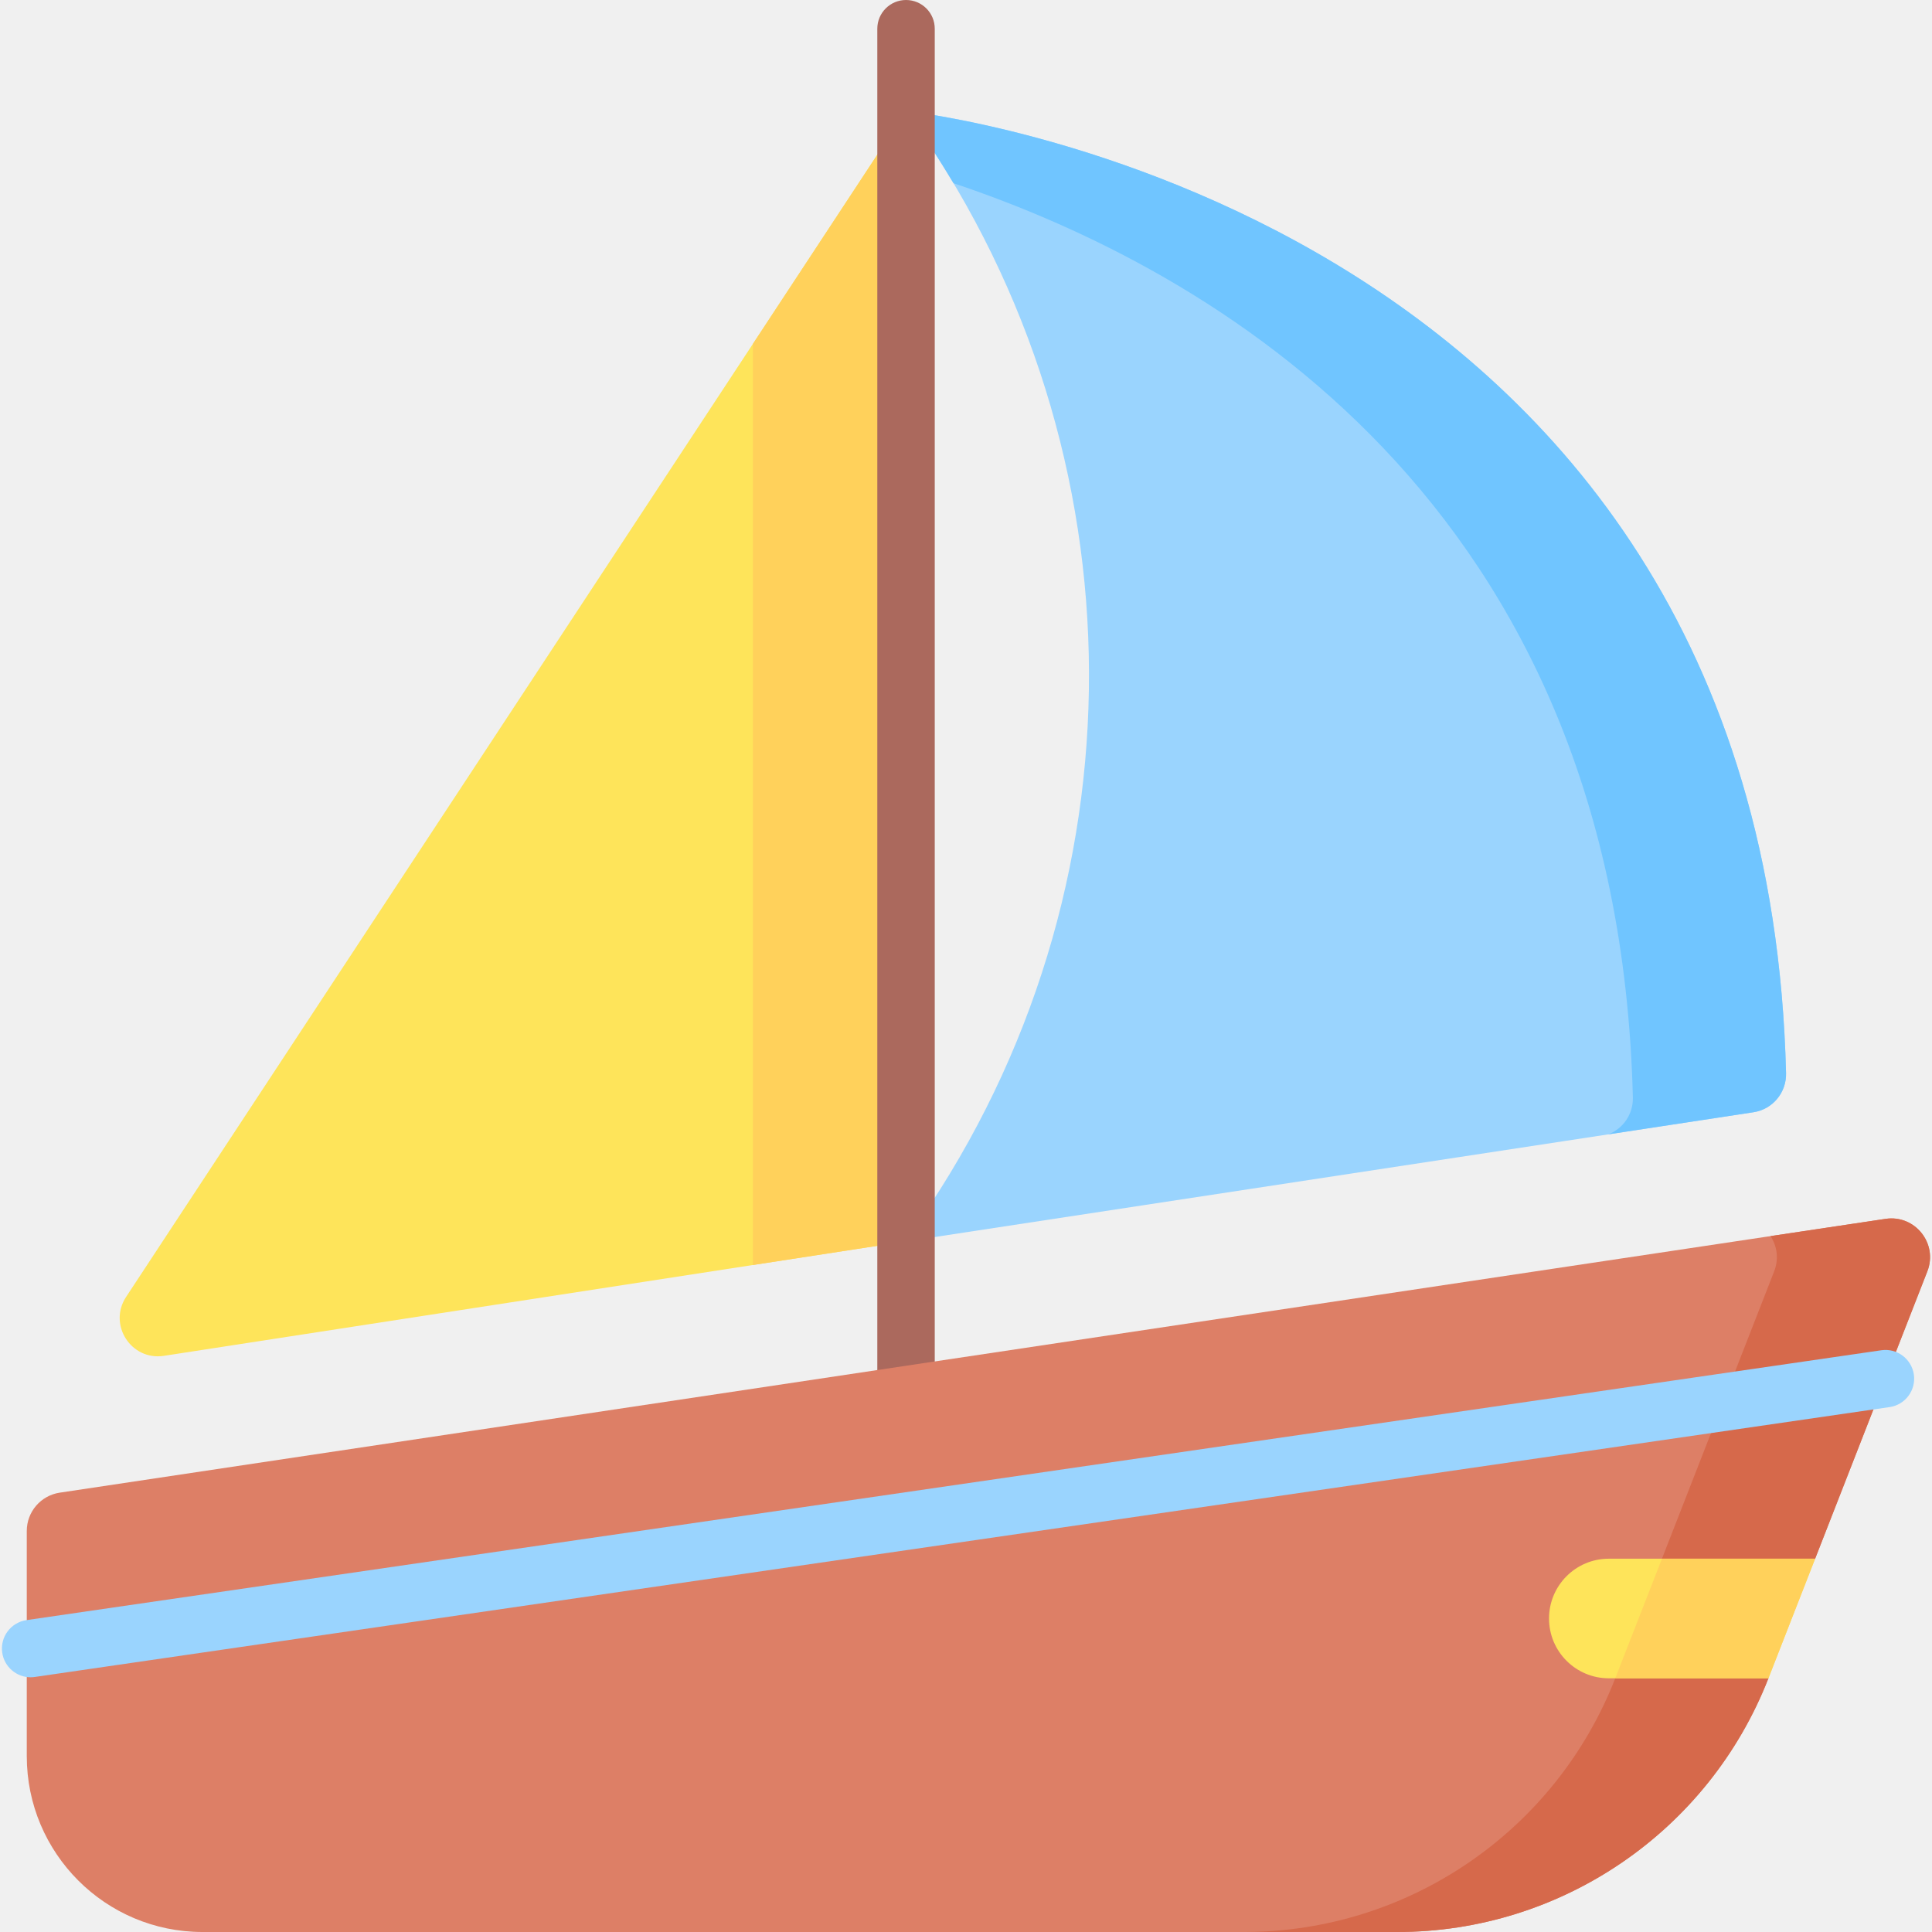
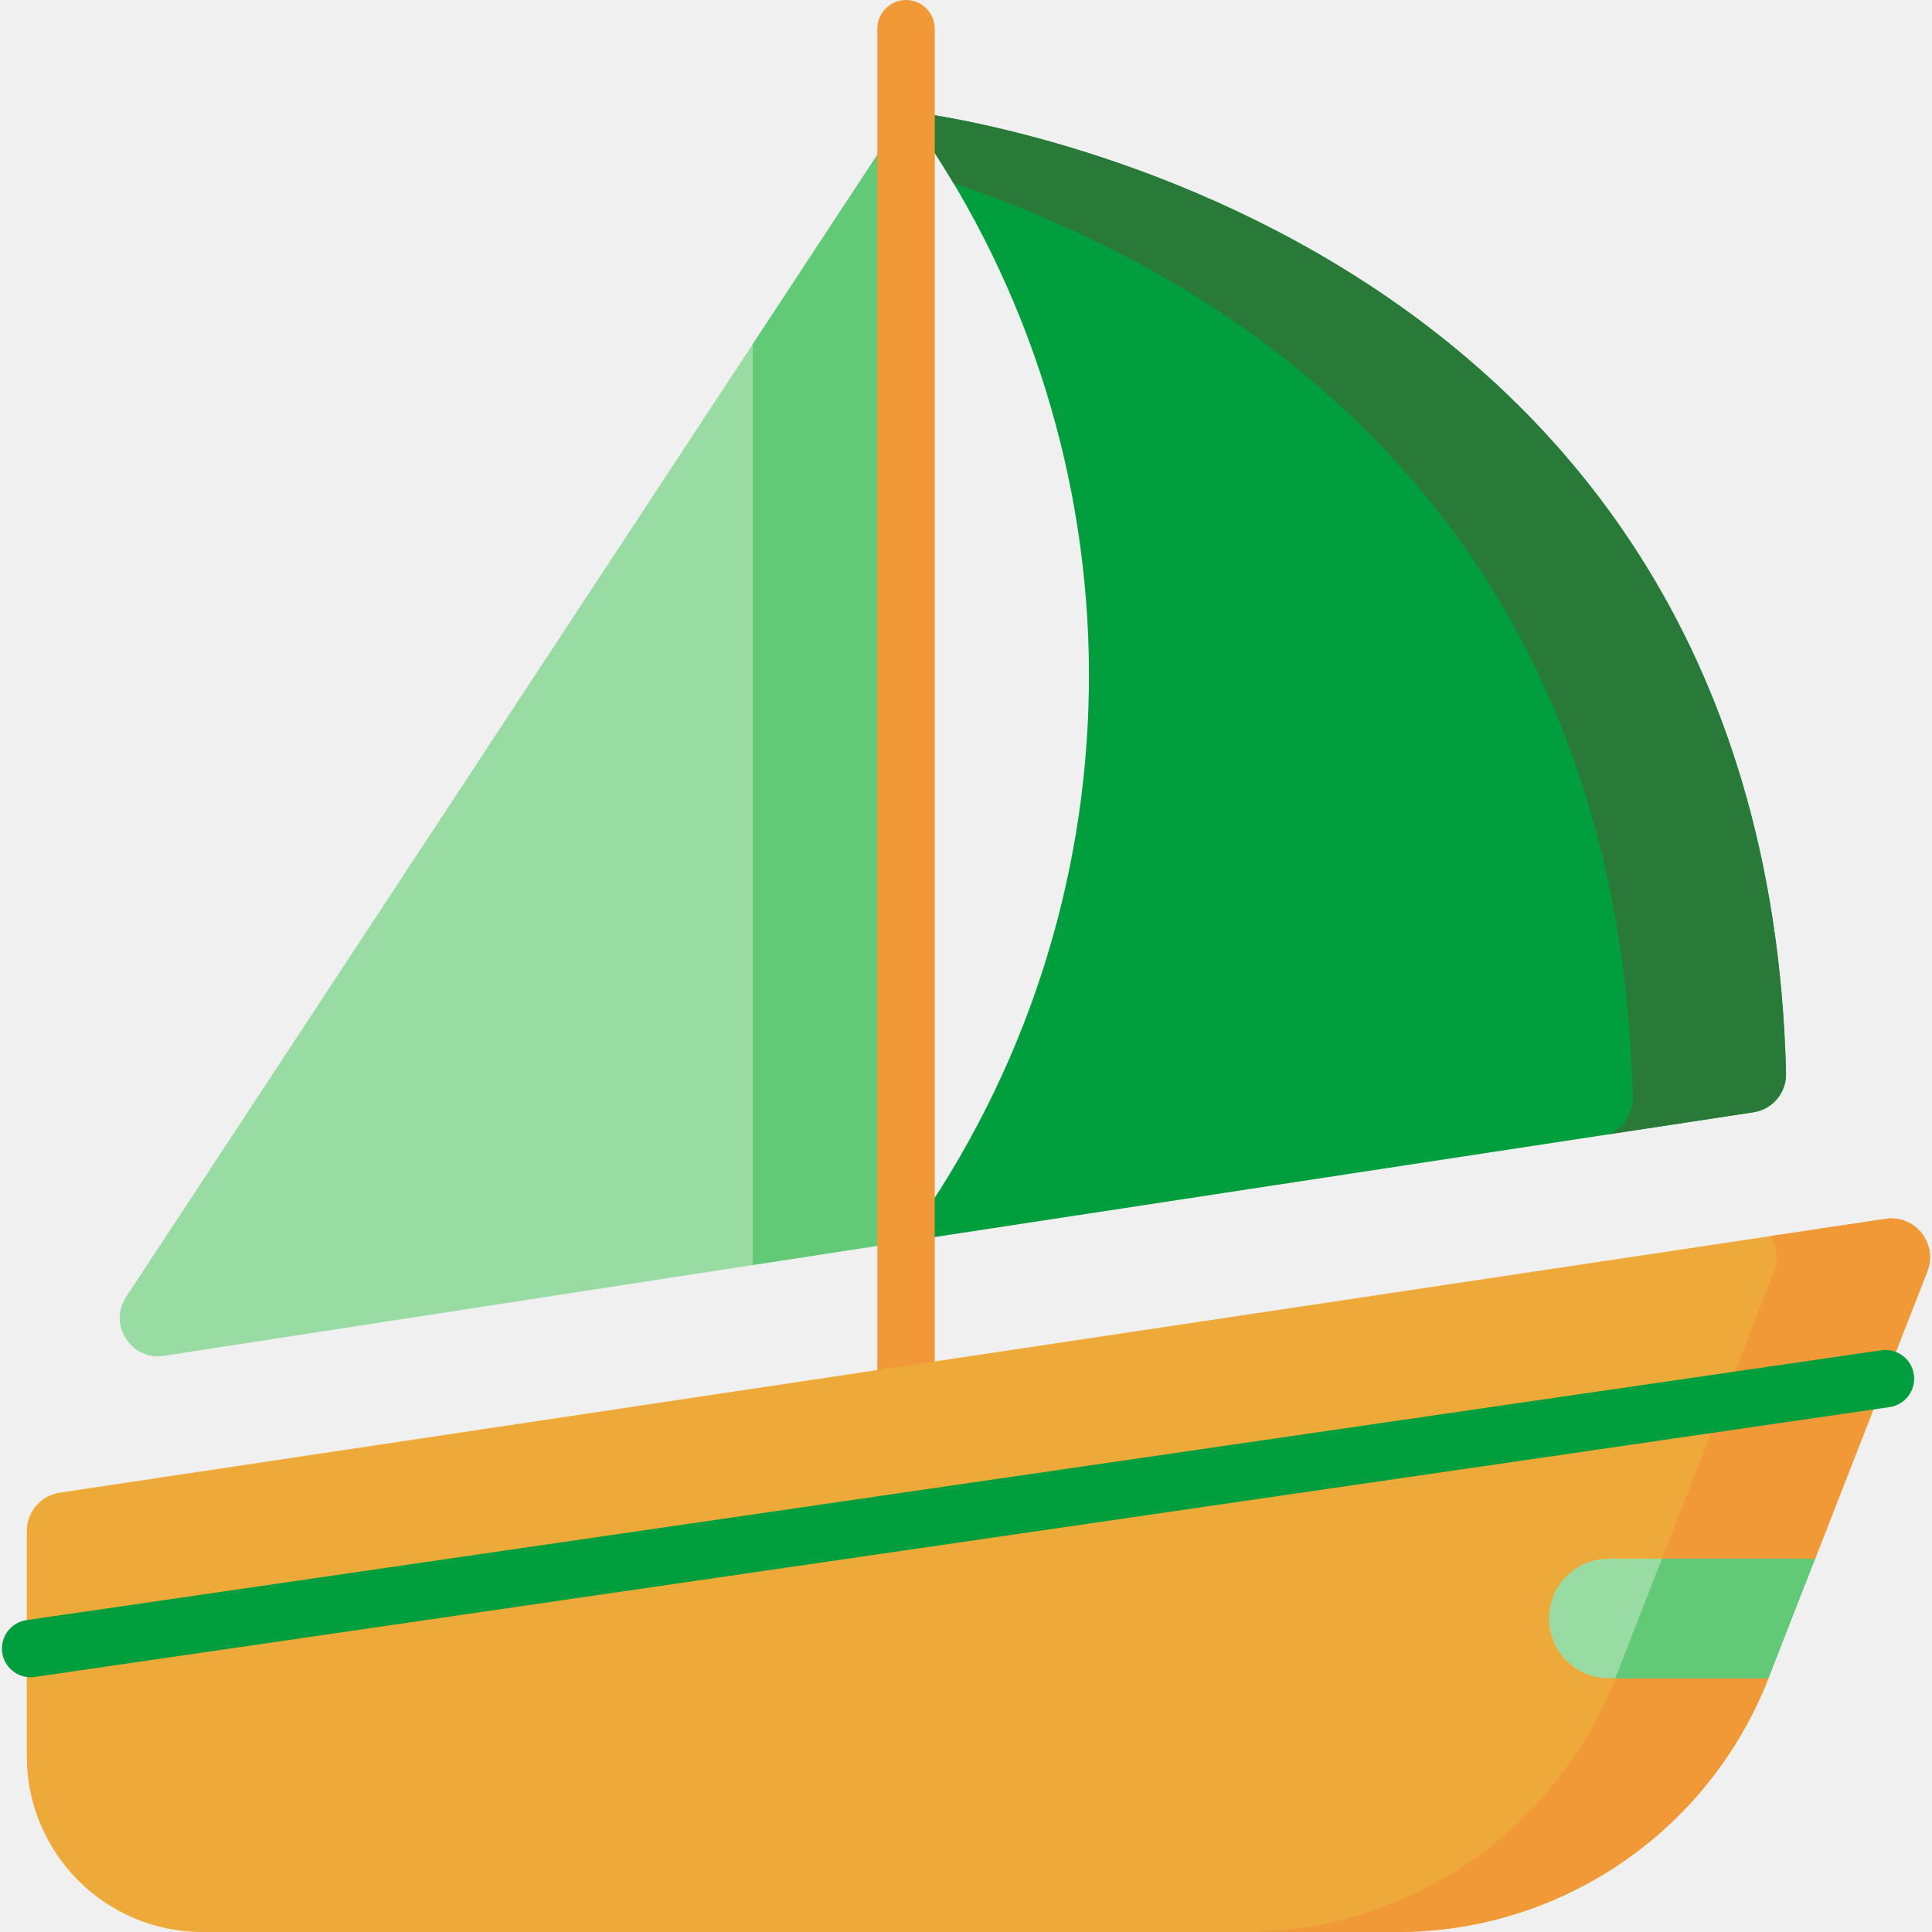
<svg xmlns="http://www.w3.org/2000/svg" width="177" height="177" viewBox="0 0 177 177" fill="none">
-   <g clip-path="url(#clip0_1423_721)">
-     <path d="M83.008 10.174C83.008 10.174 161.632 18.467 163.63 98.32C163.674 100.094 162.405 101.629 160.651 101.897L83.008 113.73L85.206 110.398C105.397 79.787 104.522 39.871 83.008 10.174Z" fill="#9AD4FE" />
-     <path d="M83.008 10.174C84.567 12.326 86.014 14.534 87.356 16.785C110.723 24.619 148.224 45.709 149.596 100.542C149.634 102.062 148.707 103.403 147.339 103.926L160.651 101.897C162.405 101.629 163.674 100.094 163.629 98.32C161.633 18.467 83.008 10.174 83.008 10.174Z" fill="#70C5FF" />
-     <path d="M83.006 10.174L11.551 118.819C9.881 121.36 12.012 124.678 15.017 124.215L83.006 113.73L83.006 10.174Z" fill="#FEE45A" />
-     <path d="M68.973 31.512V115.894L83.006 113.73V10.174L68.973 31.512Z" fill="#FFD15B" />
-     <path d="M83.006 0C81.553 0 80.375 1.178 80.375 2.631V140.688C80.375 142.141 81.553 143.319 83.006 143.319C84.46 143.319 85.637 142.141 85.637 140.688V2.631C85.638 1.178 84.46 0 83.006 0Z" fill="#AB695D" />
-     <path d="M2.453 140.261V160.887C2.453 169.786 9.66 177 18.551 177H128.005C143.041 177 156.539 167.774 162.013 153.758L160.039 148.279L166.292 142.799L176.573 116.471C177.566 113.928 175.44 111.262 172.742 111.666L5.476 136.749C3.738 137.009 2.453 138.503 2.453 140.261Z" fill="#DD7F66" />
-     <path d="M172.744 111.666L162.208 113.246C162.798 114.151 162.99 115.322 162.541 116.471L147.981 153.758C142.507 167.775 129.009 177 113.973 177H128.006C143.042 177 156.541 167.775 162.014 153.758L160.86 148.279L166.294 142.8L176.575 116.471C177.568 113.928 175.442 111.261 172.744 111.666Z" fill="#D6694B" />
-     <path d="M175.338 125.929C175.128 124.49 173.792 123.493 172.355 123.704L2.428 148.427C0.99 148.637 -0.006 149.972 0.204 151.41C0.394 152.719 1.519 153.663 2.804 153.663C2.93 153.663 3.058 153.654 3.186 153.635L173.113 128.911C174.551 128.702 175.547 127.367 175.338 125.929Z" fill="#9AD4FE" />
-     <path d="M166.293 142.8L162.014 153.758H147.393C144.367 153.758 141.914 151.305 141.914 148.279C141.914 145.253 144.367 142.8 147.393 142.8H166.293Z" fill="#FEE45A" />
-     <path d="M152.26 142.8L147.98 153.758H162.014L166.293 142.8H152.26Z" fill="#FFD15B" />
+   <g clip-path="url(#clip0_1655_12109)">
+     <path d="M83.006 10.175C83.006 10.175 161.631 18.468 163.628 98.32C163.672 100.095 162.403 101.63 160.649 101.897L83.006 113.731L85.204 110.398C105.395 79.787 104.52 39.872 83.006 10.175Z" fill="#009E3D" />
+     <path d="M83.006 10.175C84.565 12.327 86.012 14.534 87.354 16.786C110.721 24.62 148.222 45.71 149.594 100.543C149.632 102.062 148.705 103.404 147.337 103.926L160.649 101.897C162.403 101.63 163.672 100.095 163.627 98.321C161.631 18.468 83.006 10.175 83.006 10.175Z" fill="#297A38" />
+     <path d="M83.007 10.175L11.552 118.82C9.881 121.36 12.013 124.678 15.018 124.215L83.007 113.731L83.007 10.175Z" fill="#98DCA4" />
+     <path d="M68.973 31.513V115.895L83.006 113.731V10.175L68.973 31.513Z" fill="#62CA76" />
+     <path d="M83.006 0C81.553 0 80.375 1.178 80.375 2.631V140.688C80.375 142.141 81.553 143.319 83.006 143.319C84.46 143.319 85.637 142.141 85.637 140.688V2.631C85.638 1.178 84.46 0 83.006 0Z" fill="#F19937" />
+     <path d="M2.455 140.261V160.887C2.455 169.786 9.662 177 18.553 177H128.007C143.043 177 156.541 167.774 162.015 153.757L160.041 148.278L166.294 142.799L176.575 116.471C177.568 113.928 175.442 111.261 172.744 111.666L5.478 136.748C3.74 137.009 2.455 138.503 2.455 140.261Z" fill="#EEAA38" />
+     <path d="M172.744 111.666L162.208 113.246C162.798 114.151 162.99 115.322 162.541 116.471L147.981 153.757C142.507 167.774 129.009 177 113.973 177H128.006C143.042 177 156.541 167.774 162.014 153.757L160.86 148.278L166.294 142.799L176.575 116.471C177.568 113.928 175.442 111.261 172.744 111.666Z" fill="#F19937" />
+     <path d="M175.338 125.929C175.128 124.491 173.792 123.493 172.355 123.704L2.428 148.427C0.99 148.637 -0.006 149.972 0.204 151.41C0.394 152.72 1.519 153.663 2.804 153.663C2.93 153.663 3.058 153.654 3.186 153.635L173.113 128.912C174.551 128.702 175.547 127.367 175.338 125.929Z" fill="#009E3D" />
+     <path d="M166.293 142.799L162.014 153.757H147.393C144.367 153.757 141.914 151.304 141.914 148.278C141.914 145.252 144.367 142.799 147.393 142.799H166.293Z" fill="#98DCA4" />
+     <path d="M152.26 142.799L147.98 153.757H162.014L166.293 142.799H152.26Z" fill="#62CA76" />
  </g>
  <defs>
-     <clipPath id="clip0_1423_721">
+     <clipPath id="clip0_1655_12109">
      <rect width="177" height="177" fill="white" />
    </clipPath>
  </defs>
</svg>
